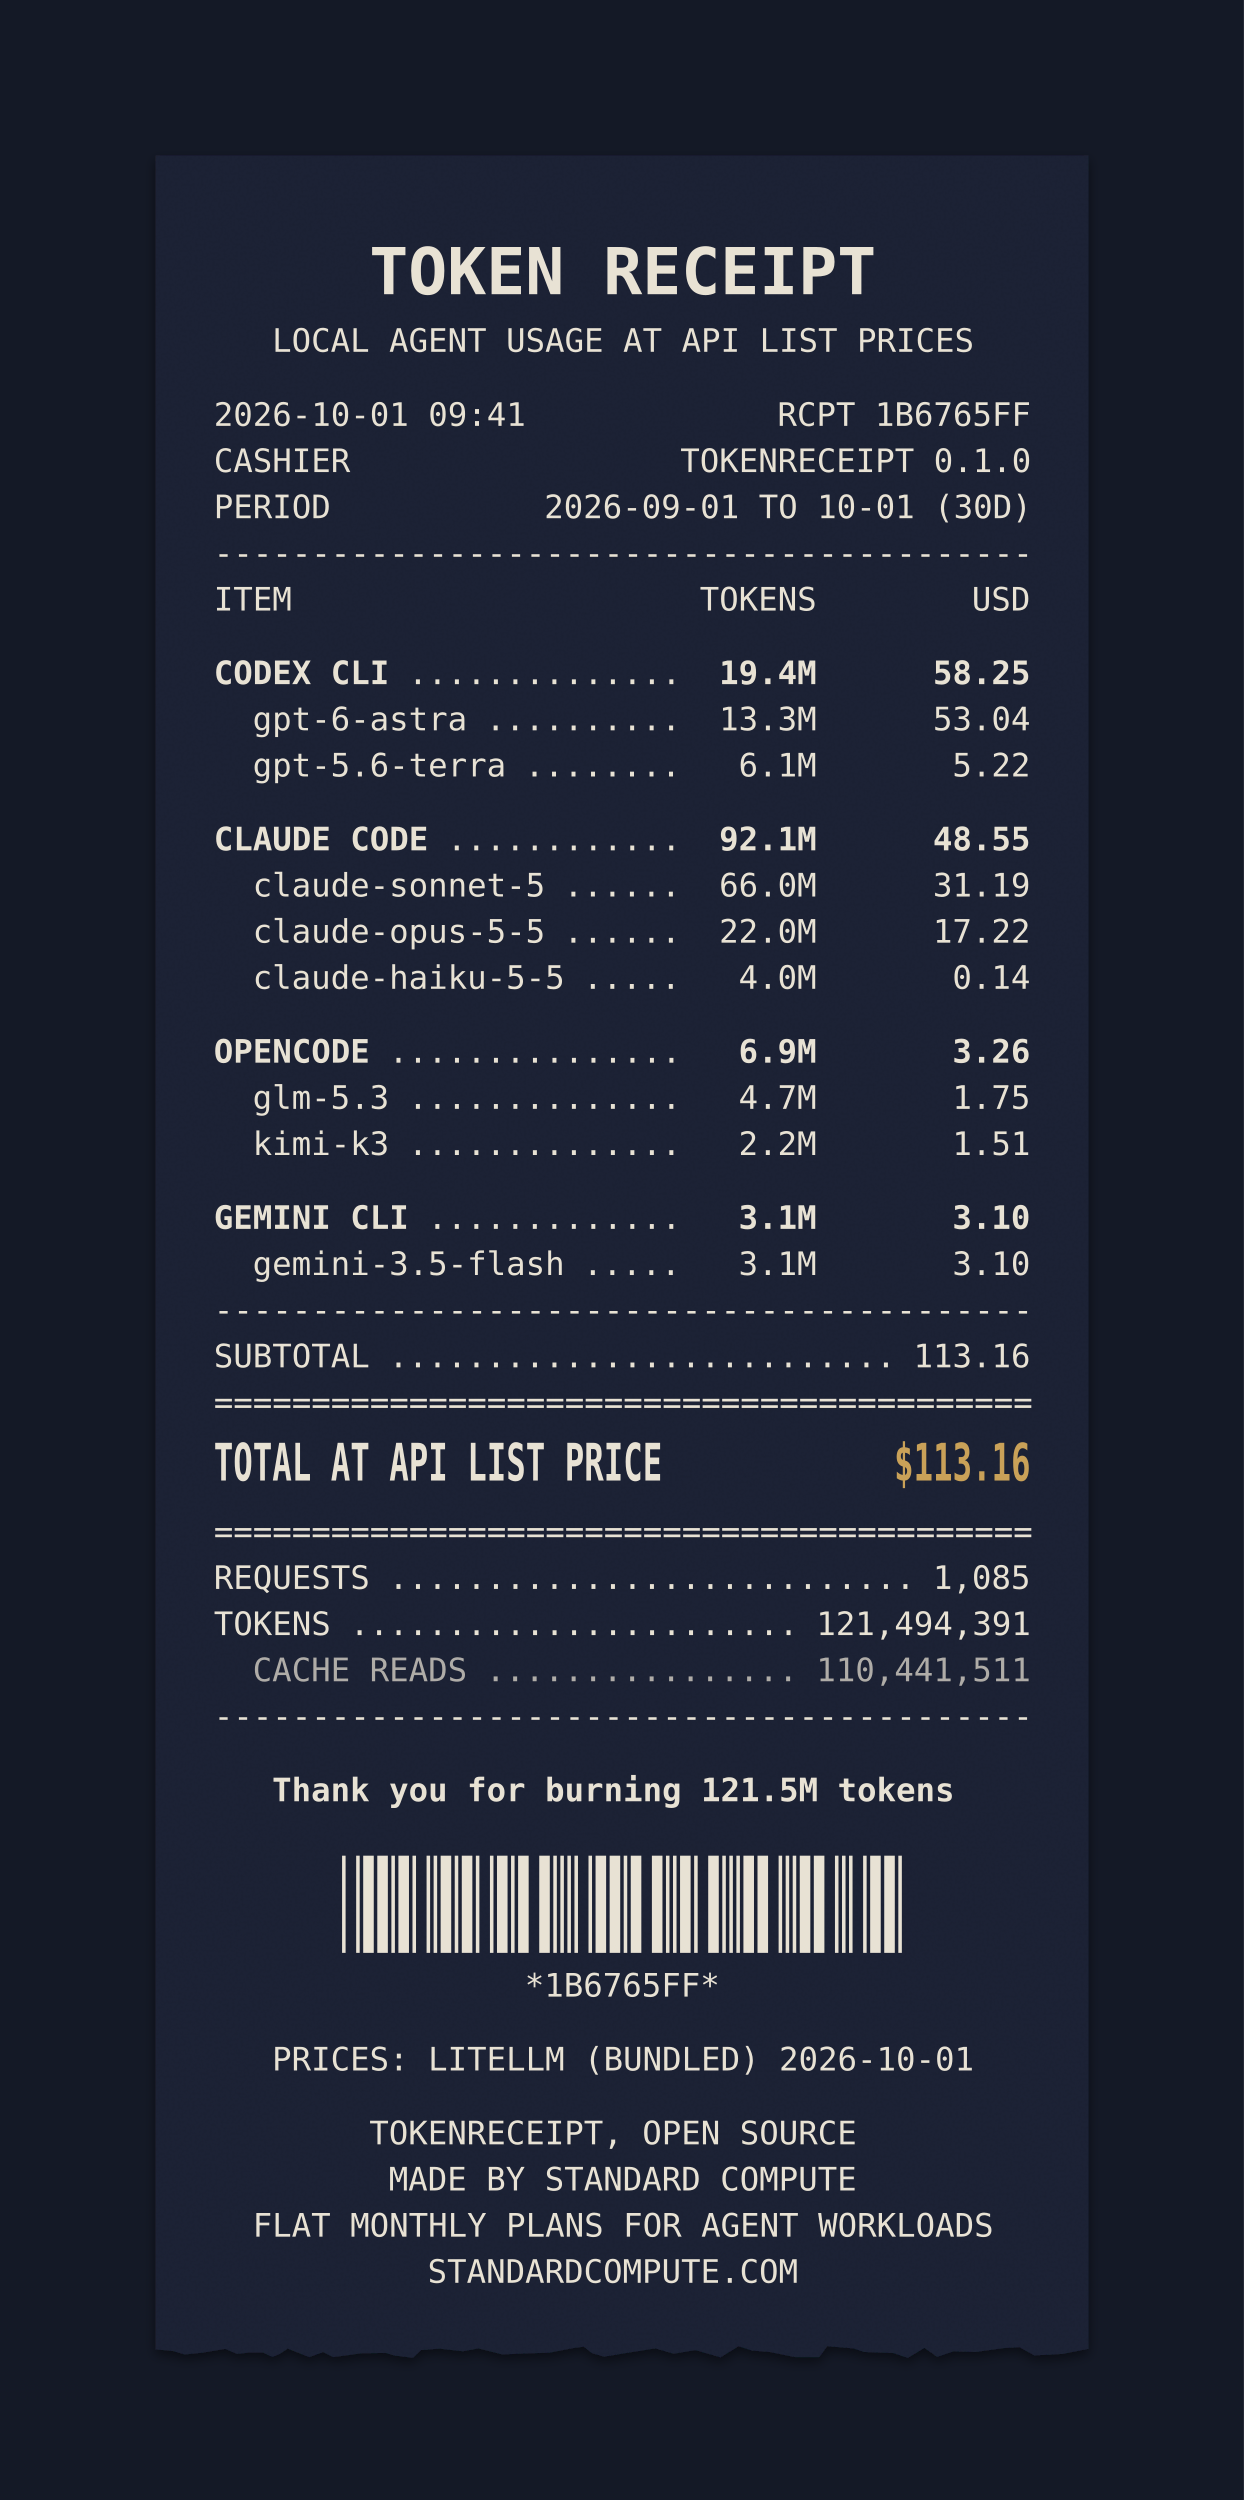
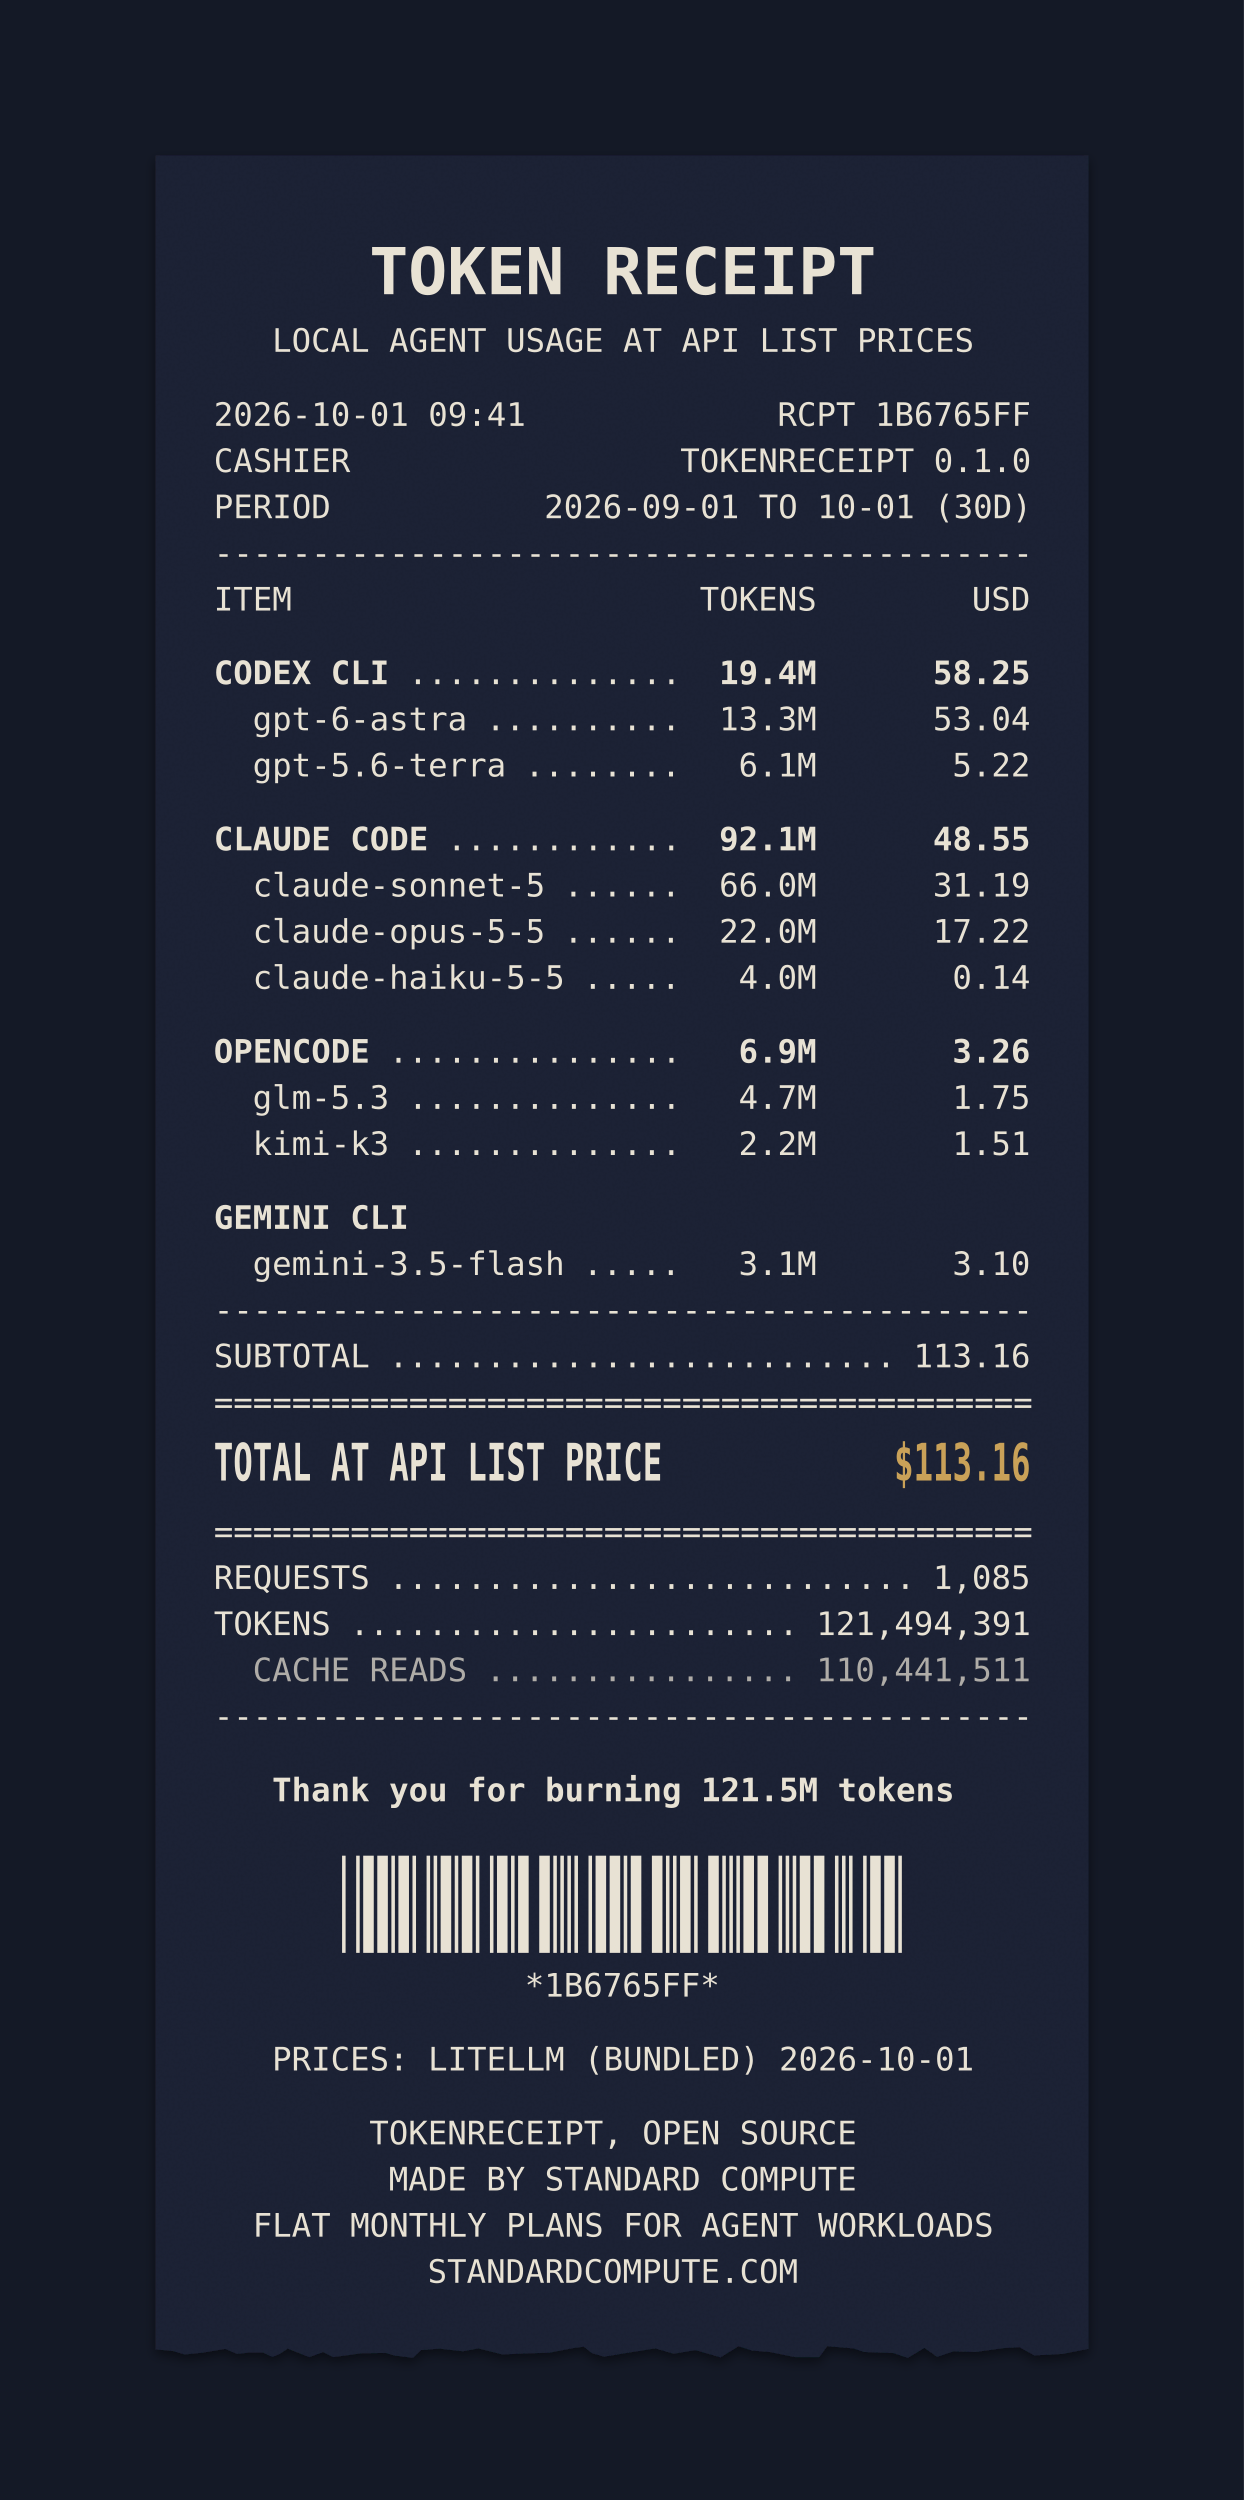
<svg xmlns="http://www.w3.org/2000/svg" width="512" height="1029" viewBox="0 0 512 1029" role="img" aria-label="Token receipt">
  <defs>
    <filter id="shadow" x="-10%" y="-5%" width="120%" height="110%">
      <feDropShadow dx="0" dy="2" stdDeviation="2.5" flood-color="#000" flood-opacity="0.5" />
    </filter>
    <filter id="grain" x="0" y="0" width="100%" height="100%">
      <feTurbulence type="fractalNoise" baseFrequency="0.85" numOctaves="3" seed="7" stitchTiles="stitch" />
      <feColorMatrix values="0 0 0 0 0  0 0 0 0 0  0 0 0 0 0  0 0 0 0.108 -0.043" />
      <feComposite in2="SourceGraphic" operator="in" />
    </filter>
  </defs>
  <rect width="512" height="1029" fill="#141926" />
  <path d="M64 64L448 64L448.0 966.8L437.2 968.9L425.7 969.5L419.6 966.1L413.0 966.5L401.5 968.1L392.5 967.8L385.7 970.1L380.5 966.4L373.7 970.5L367.6 968.5L355.8 968.1L351.2 966.6L340.5 965.7L337.2 970.2L327.3 970.2L316.9 968.1L309.5 967.5L304.0 965.7L296.6 970.3L286.2 967.3L277.3 968.8L269.7 966.6L259.6 968.2L248.7 970.0L243.7 968.6L240.3 965.9L235.8 966.5L226.0 968.4L215.4 968.7L206.8 969.1L196.9 966.6L190.6 967.8L180.7 966.7L173.3 967.3L170.0 970.5L162.2 969.5L158.9 968.5L149.1 968.6L137.2 970.2L133.0 968.1L127.3 970.2L118.4 966.7L115.1 968.9L112.1 970.1L108.3 968.3L102.6 968.3L97.6 968.9L92.7 966.8L83.2 968.4L76.0 969.1L71.3 967.7L64.0 967.0Z" fill="#1d2434" filter="url(#shadow)" />
  <path d="M64 64L448 64L448.0 966.8L437.2 968.9L425.7 969.5L419.6 966.1L413.0 966.5L401.5 968.1L392.5 967.8L385.7 970.1L380.5 966.4L373.7 970.5L367.6 968.5L355.8 968.1L351.2 966.6L340.5 965.7L337.2 970.2L327.3 970.2L316.9 968.1L309.5 967.5L304.0 965.7L296.6 970.3L286.2 967.3L277.3 968.8L269.7 966.6L259.6 968.2L248.7 970.0L243.7 968.6L240.3 965.9L235.8 966.5L226.0 968.4L215.4 968.7L206.8 969.1L196.9 966.6L190.6 967.8L180.7 966.7L173.3 967.3L170.0 970.5L162.2 969.5L158.9 968.5L149.1 968.6L137.2 970.2L133.0 968.1L127.3 970.2L118.4 966.7L115.1 968.9L112.1 970.1L108.3 968.3L102.6 968.3L97.6 968.9L92.7 966.8L83.2 968.4L76.0 969.1L71.3 967.7L64.0 967.0Z" fill="#000" filter="url(#grain)" />
  <g font-family="'IBM Plex Mono','JetBrains Mono','SF Mono',SFMono-Regular,Menlo,Consolas,'DejaVu Sans Mono','Liberation Mono',monospace" font-size="13.33" fill="#e8e2d4" style="font-variant-numeric:tabular-nums">
    <g transform="translate(88 121.1) scale(2 2)">
      <text x="32.00" y="0" textLength="104.00" lengthAdjust="spacing" font-weight="700">TOKEN RECEIPT</text>
    </g>
    <g transform="translate(88 144.8)">
      <text x="24.00" y="0" textLength="288.00" lengthAdjust="spacing">LOCAL AGENT USAGE AT API LIST PRICES</text>
    </g>
    <g transform="translate(88 175.3)">
      <text x="0.00" y="0" textLength="128.00" lengthAdjust="spacing">2026-10-01 09:41</text>
      <text x="232.00" y="0" textLength="104.00" lengthAdjust="spacing">RCPT 1B6765FF</text>
    </g>
    <g transform="translate(88 194.3)">
      <text x="0.00" y="0" textLength="56.00" lengthAdjust="spacing">CASHIER</text>
      <text x="192.00" y="0" textLength="144.00" lengthAdjust="spacing">TOKENRECEIPT 0.1.0</text>
    </g>
    <g transform="translate(88 213.3)">
      <text x="0.00" y="0" textLength="48.00" lengthAdjust="spacing">PERIOD</text>
      <text x="136.00" y="0" textLength="200.00" lengthAdjust="spacing">2026-09-01 TO 10-01 (30D)</text>
    </g>
    <g transform="translate(88 232.3)">
      <text x="0.00" y="0" textLength="336.00" lengthAdjust="spacing">------------------------------------------</text>
    </g>
    <g transform="translate(88 251.3)">
      <text x="0.00" y="0" textLength="32.00" lengthAdjust="spacing">ITEM</text>
      <text x="200.00" y="0" textLength="48.00" lengthAdjust="spacing">TOKENS</text>
      <text x="312.00" y="0" textLength="24.00" lengthAdjust="spacing">USD</text>
    </g>
    <g transform="translate(88 281.6)">
      <text x="0.00" y="0" textLength="72.00" lengthAdjust="spacing" font-weight="700">CODEX CLI</text>
      <text x="80.00" y="0" textLength="112.00" lengthAdjust="spacing">..............</text>
      <text x="208.00" y="0" textLength="40.00" lengthAdjust="spacing" font-weight="700">19.4M</text>
      <text x="296.00" y="0" textLength="40.00" lengthAdjust="spacing" font-weight="700">58.25</text>
    </g>
    <g transform="translate(88 300.6)">
      <text x="16.00" y="0" textLength="88.00" lengthAdjust="spacing">gpt-6-astra</text>
      <text x="112.00" y="0" textLength="80.00" lengthAdjust="spacing">..........</text>
      <text x="208.00" y="0" textLength="40.00" lengthAdjust="spacing">13.3M</text>
      <text x="296.00" y="0" textLength="40.00" lengthAdjust="spacing">53.04</text>
    </g>
    <g transform="translate(88 319.6)">
      <text x="16.00" y="0" textLength="104.00" lengthAdjust="spacing">gpt-5.6-terra</text>
      <text x="128.00" y="0" textLength="64.00" lengthAdjust="spacing">........</text>
      <text x="216.00" y="0" textLength="32.00" lengthAdjust="spacing">6.1M</text>
      <text x="304.00" y="0" textLength="32.00" lengthAdjust="spacing">5.22</text>
    </g>
    <g transform="translate(88 350.0)">
      <text x="0.00" y="0" textLength="88.00" lengthAdjust="spacing" font-weight="700">CLAUDE CODE</text>
      <text x="96.00" y="0" textLength="96.00" lengthAdjust="spacing">............</text>
      <text x="208.00" y="0" textLength="40.00" lengthAdjust="spacing" font-weight="700">92.1M</text>
      <text x="296.00" y="0" textLength="40.00" lengthAdjust="spacing" font-weight="700">48.55</text>
    </g>
    <g transform="translate(88 369.0)">
      <text x="16.00" y="0" textLength="120.00" lengthAdjust="spacing">claude-sonnet-5</text>
      <text x="144.00" y="0" textLength="48.00" lengthAdjust="spacing">......</text>
      <text x="208.00" y="0" textLength="40.00" lengthAdjust="spacing">66.0M</text>
      <text x="296.00" y="0" textLength="40.00" lengthAdjust="spacing">31.19</text>
    </g>
    <g transform="translate(88 388.0)">
      <text x="16.00" y="0" textLength="120.00" lengthAdjust="spacing">claude-opus-5-5</text>
      <text x="144.00" y="0" textLength="48.00" lengthAdjust="spacing">......</text>
      <text x="208.00" y="0" textLength="40.00" lengthAdjust="spacing">22.0M</text>
      <text x="296.00" y="0" textLength="40.00" lengthAdjust="spacing">17.22</text>
    </g>
    <g transform="translate(88 407.0)">
      <text x="16.00" y="0" textLength="128.00" lengthAdjust="spacing">claude-haiku-5-5</text>
      <text x="152.00" y="0" textLength="40.00" lengthAdjust="spacing">.....</text>
      <text x="216.00" y="0" textLength="32.00" lengthAdjust="spacing">4.0M</text>
      <text x="304.00" y="0" textLength="32.00" lengthAdjust="spacing">0.14</text>
    </g>
    <g transform="translate(88 437.4)">
      <text x="0.00" y="0" textLength="64.00" lengthAdjust="spacing" font-weight="700">OPENCODE</text>
      <text x="72.00" y="0" textLength="120.00" lengthAdjust="spacing">...............</text>
      <text x="216.00" y="0" textLength="32.00" lengthAdjust="spacing" font-weight="700">6.9M</text>
      <text x="304.00" y="0" textLength="32.00" lengthAdjust="spacing" font-weight="700">3.26</text>
    </g>
    <g transform="translate(88 456.4)">
      <text x="16.00" y="0" textLength="56.00" lengthAdjust="spacing">glm-5.3</text>
      <text x="80.00" y="0" textLength="112.00" lengthAdjust="spacing">..............</text>
      <text x="216.00" y="0" textLength="32.00" lengthAdjust="spacing">4.7M</text>
      <text x="304.00" y="0" textLength="32.00" lengthAdjust="spacing">1.75</text>
    </g>
    <g transform="translate(88 475.4)">
      <text x="16.00" y="0" textLength="56.00" lengthAdjust="spacing">kimi-k3</text>
      <text x="80.00" y="0" textLength="112.00" lengthAdjust="spacing">..............</text>
      <text x="216.00" y="0" textLength="32.00" lengthAdjust="spacing">2.2M</text>
      <text x="304.00" y="0" textLength="32.00" lengthAdjust="spacing">1.51</text>
    </g>
    <g transform="translate(88 505.8)">
      <text x="0.00" y="0" textLength="80.00" lengthAdjust="spacing" font-weight="700">GEMINI CLI</text>
-       <text x="88.00" y="0" textLength="104.00" lengthAdjust="spacing">.............</text>
-       <text x="216.00" y="0" textLength="32.00" lengthAdjust="spacing" font-weight="700">3.1M</text>
-       <text x="304.00" y="0" textLength="32.00" lengthAdjust="spacing" font-weight="700">3.10</text>
    </g>
    <g transform="translate(88 524.8)">
      <text x="16.00" y="0" textLength="128.00" lengthAdjust="spacing">gemini-3.5-flash</text>
      <text x="152.00" y="0" textLength="40.00" lengthAdjust="spacing">.....</text>
      <text x="216.00" y="0" textLength="32.00" lengthAdjust="spacing">3.1M</text>
      <text x="304.00" y="0" textLength="32.00" lengthAdjust="spacing">3.10</text>
    </g>
    <g transform="translate(88 543.8)">
      <text x="0.00" y="0" textLength="336.00" lengthAdjust="spacing">------------------------------------------</text>
    </g>
    <g transform="translate(88 562.8)">
      <text x="0.00" y="0" textLength="64.00" lengthAdjust="spacing">SUBTOTAL</text>
      <text x="72.00" y="0" textLength="208.00" lengthAdjust="spacing">..........................</text>
      <text x="288.00" y="0" textLength="48.00" lengthAdjust="spacing">113.16</text>
    </g>
    <g transform="translate(88 581.8)">
      <text x="0.00" y="0" textLength="336.00" lengthAdjust="spacing">==========================================</text>
    </g>
    <g transform="translate(88 609.4) scale(1 1.6)">
      <text x="0.00" y="0" textLength="184.00" lengthAdjust="spacing" font-weight="700">TOTAL AT API LIST PRICE</text>
      <text x="280.00" y="0" textLength="56.00" lengthAdjust="spacing" fill="#c9a158" font-weight="700">$113.16</text>
    </g>
    <g transform="translate(88 635.0)">
      <text x="0.00" y="0" textLength="336.00" lengthAdjust="spacing">==========================================</text>
    </g>
    <g transform="translate(88 654.0)">
      <text x="0.00" y="0" textLength="64.00" lengthAdjust="spacing">REQUESTS</text>
      <text x="72.00" y="0" textLength="216.00" lengthAdjust="spacing">...........................</text>
      <text x="296.00" y="0" textLength="40.00" lengthAdjust="spacing">1,085</text>
    </g>
    <g transform="translate(88 673.0)">
      <text x="0.00" y="0" textLength="48.00" lengthAdjust="spacing">TOKENS</text>
      <text x="56.00" y="0" textLength="184.00" lengthAdjust="spacing">.......................</text>
      <text x="248.00" y="0" textLength="88.00" lengthAdjust="spacing">121,494,391</text>
    </g>
    <g transform="translate(88 692.0)">
      <text x="16.00" y="0" textLength="88.00" lengthAdjust="spacing" fill-opacity="0.72">CACHE READS</text>
      <text x="112.00" y="0" textLength="128.00" lengthAdjust="spacing" fill-opacity="0.72">................</text>
      <text x="248.00" y="0" textLength="88.00" lengthAdjust="spacing" fill-opacity="0.72">110,441,511</text>
    </g>
    <g transform="translate(88 711.0)">
      <text x="0.00" y="0" textLength="336.00" lengthAdjust="spacing">------------------------------------------</text>
    </g>
    <g transform="translate(88 741.4)">
      <text x="24.00" y="0" textLength="280.00" lengthAdjust="spacing" font-weight="700">Thank you for burning 121.5M tokens</text>
    </g>
    <g fill="#e8e2d4">
      <rect x="140.80" y="763.8" width="1.45" height="40" />
      <rect x="146.60" y="763.8" width="1.45" height="40" />
      <rect x="149.49" y="763.8" width="4.35" height="40" />
      <rect x="155.29" y="763.8" width="4.35" height="40" />
      <rect x="161.09" y="763.8" width="1.45" height="40" />
      <rect x="163.98" y="763.8" width="4.35" height="40" />
      <rect x="169.78" y="763.8" width="1.45" height="40" />
      <rect x="175.58" y="763.8" width="1.45" height="40" />
      <rect x="178.48" y="763.8" width="1.45" height="40" />
      <rect x="181.37" y="763.8" width="4.35" height="40" />
      <rect x="187.17" y="763.8" width="1.45" height="40" />
      <rect x="190.07" y="763.8" width="4.35" height="40" />
      <rect x="195.86" y="763.8" width="1.45" height="40" />
      <rect x="201.66" y="763.8" width="1.45" height="40" />
      <rect x="204.56" y="763.8" width="4.35" height="40" />
      <rect x="210.35" y="763.8" width="1.45" height="40" />
      <rect x="213.25" y="763.8" width="4.35" height="40" />
      <rect x="221.95" y="763.8" width="4.35" height="40" />
      <rect x="227.74" y="763.8" width="1.45" height="40" />
      <rect x="230.64" y="763.8" width="1.45" height="40" />
      <rect x="233.54" y="763.8" width="1.45" height="40" />
      <rect x="236.44" y="763.8" width="1.45" height="40" />
      <rect x="242.23" y="763.8" width="1.45" height="40" />
      <rect x="245.13" y="763.8" width="4.35" height="40" />
      <rect x="250.93" y="763.8" width="4.35" height="40" />
      <rect x="256.72" y="763.8" width="1.45" height="40" />
      <rect x="259.62" y="763.8" width="4.35" height="40" />
      <rect x="268.32" y="763.8" width="4.35" height="40" />
      <rect x="274.11" y="763.8" width="1.45" height="40" />
      <rect x="277.01" y="763.8" width="1.45" height="40" />
      <rect x="279.91" y="763.8" width="4.35" height="40" />
      <rect x="285.71" y="763.8" width="1.45" height="40" />
      <rect x="291.50" y="763.8" width="4.35" height="40" />
      <rect x="297.30" y="763.8" width="1.45" height="40" />
      <rect x="300.20" y="763.8" width="1.45" height="40" />
      <rect x="303.09" y="763.8" width="1.45" height="40" />
      <rect x="305.99" y="763.8" width="4.35" height="40" />
      <rect x="311.79" y="763.8" width="4.35" height="40" />
      <rect x="320.48" y="763.8" width="1.45" height="40" />
      <rect x="323.38" y="763.8" width="1.45" height="40" />
      <rect x="326.28" y="763.8" width="1.45" height="40" />
      <rect x="329.18" y="763.8" width="4.35" height="40" />
      <rect x="334.97" y="763.8" width="4.35" height="40" />
      <rect x="343.67" y="763.8" width="1.45" height="40" />
      <rect x="346.57" y="763.8" width="1.45" height="40" />
      <rect x="349.46" y="763.8" width="1.45" height="40" />
      <rect x="355.26" y="763.8" width="1.45" height="40" />
      <rect x="358.16" y="763.8" width="4.35" height="40" />
      <rect x="363.95" y="763.8" width="4.35" height="40" />
      <rect x="369.75" y="763.8" width="1.45" height="40" />
    </g>
    <g transform="translate(88 821.8)">
      <text x="128.00" y="0" textLength="80.00" lengthAdjust="spacing">*1B6765FF*</text>
    </g>
    <g transform="translate(88 852.2)">
      <text x="24.00" y="0" textLength="288.00" lengthAdjust="spacing">PRICES: LITELLM (BUNDLED) 2026-10-01</text>
    </g>
    <g transform="translate(88 882.6)">
      <text x="64.00" y="0" textLength="200.00" lengthAdjust="spacing">TOKENRECEIPT, OPEN SOURCE</text>
    </g>
    <g transform="translate(88 901.6)">
      <text x="72.00" y="0" textLength="192.00" lengthAdjust="spacing">MADE BY STANDARD COMPUTE</text>
    </g>
    <g transform="translate(88 920.6)">
      <text x="16.00" y="0" textLength="304.00" lengthAdjust="spacing">FLAT MONTHLY PLANS FOR AGENT WORKLOADS</text>
    </g>
    <g transform="translate(88 939.6)">
      <text x="88.00" y="0" textLength="152.00" lengthAdjust="spacing">STANDARDCOMPUTE.COM</text>
    </g>
  </g>
</svg>
